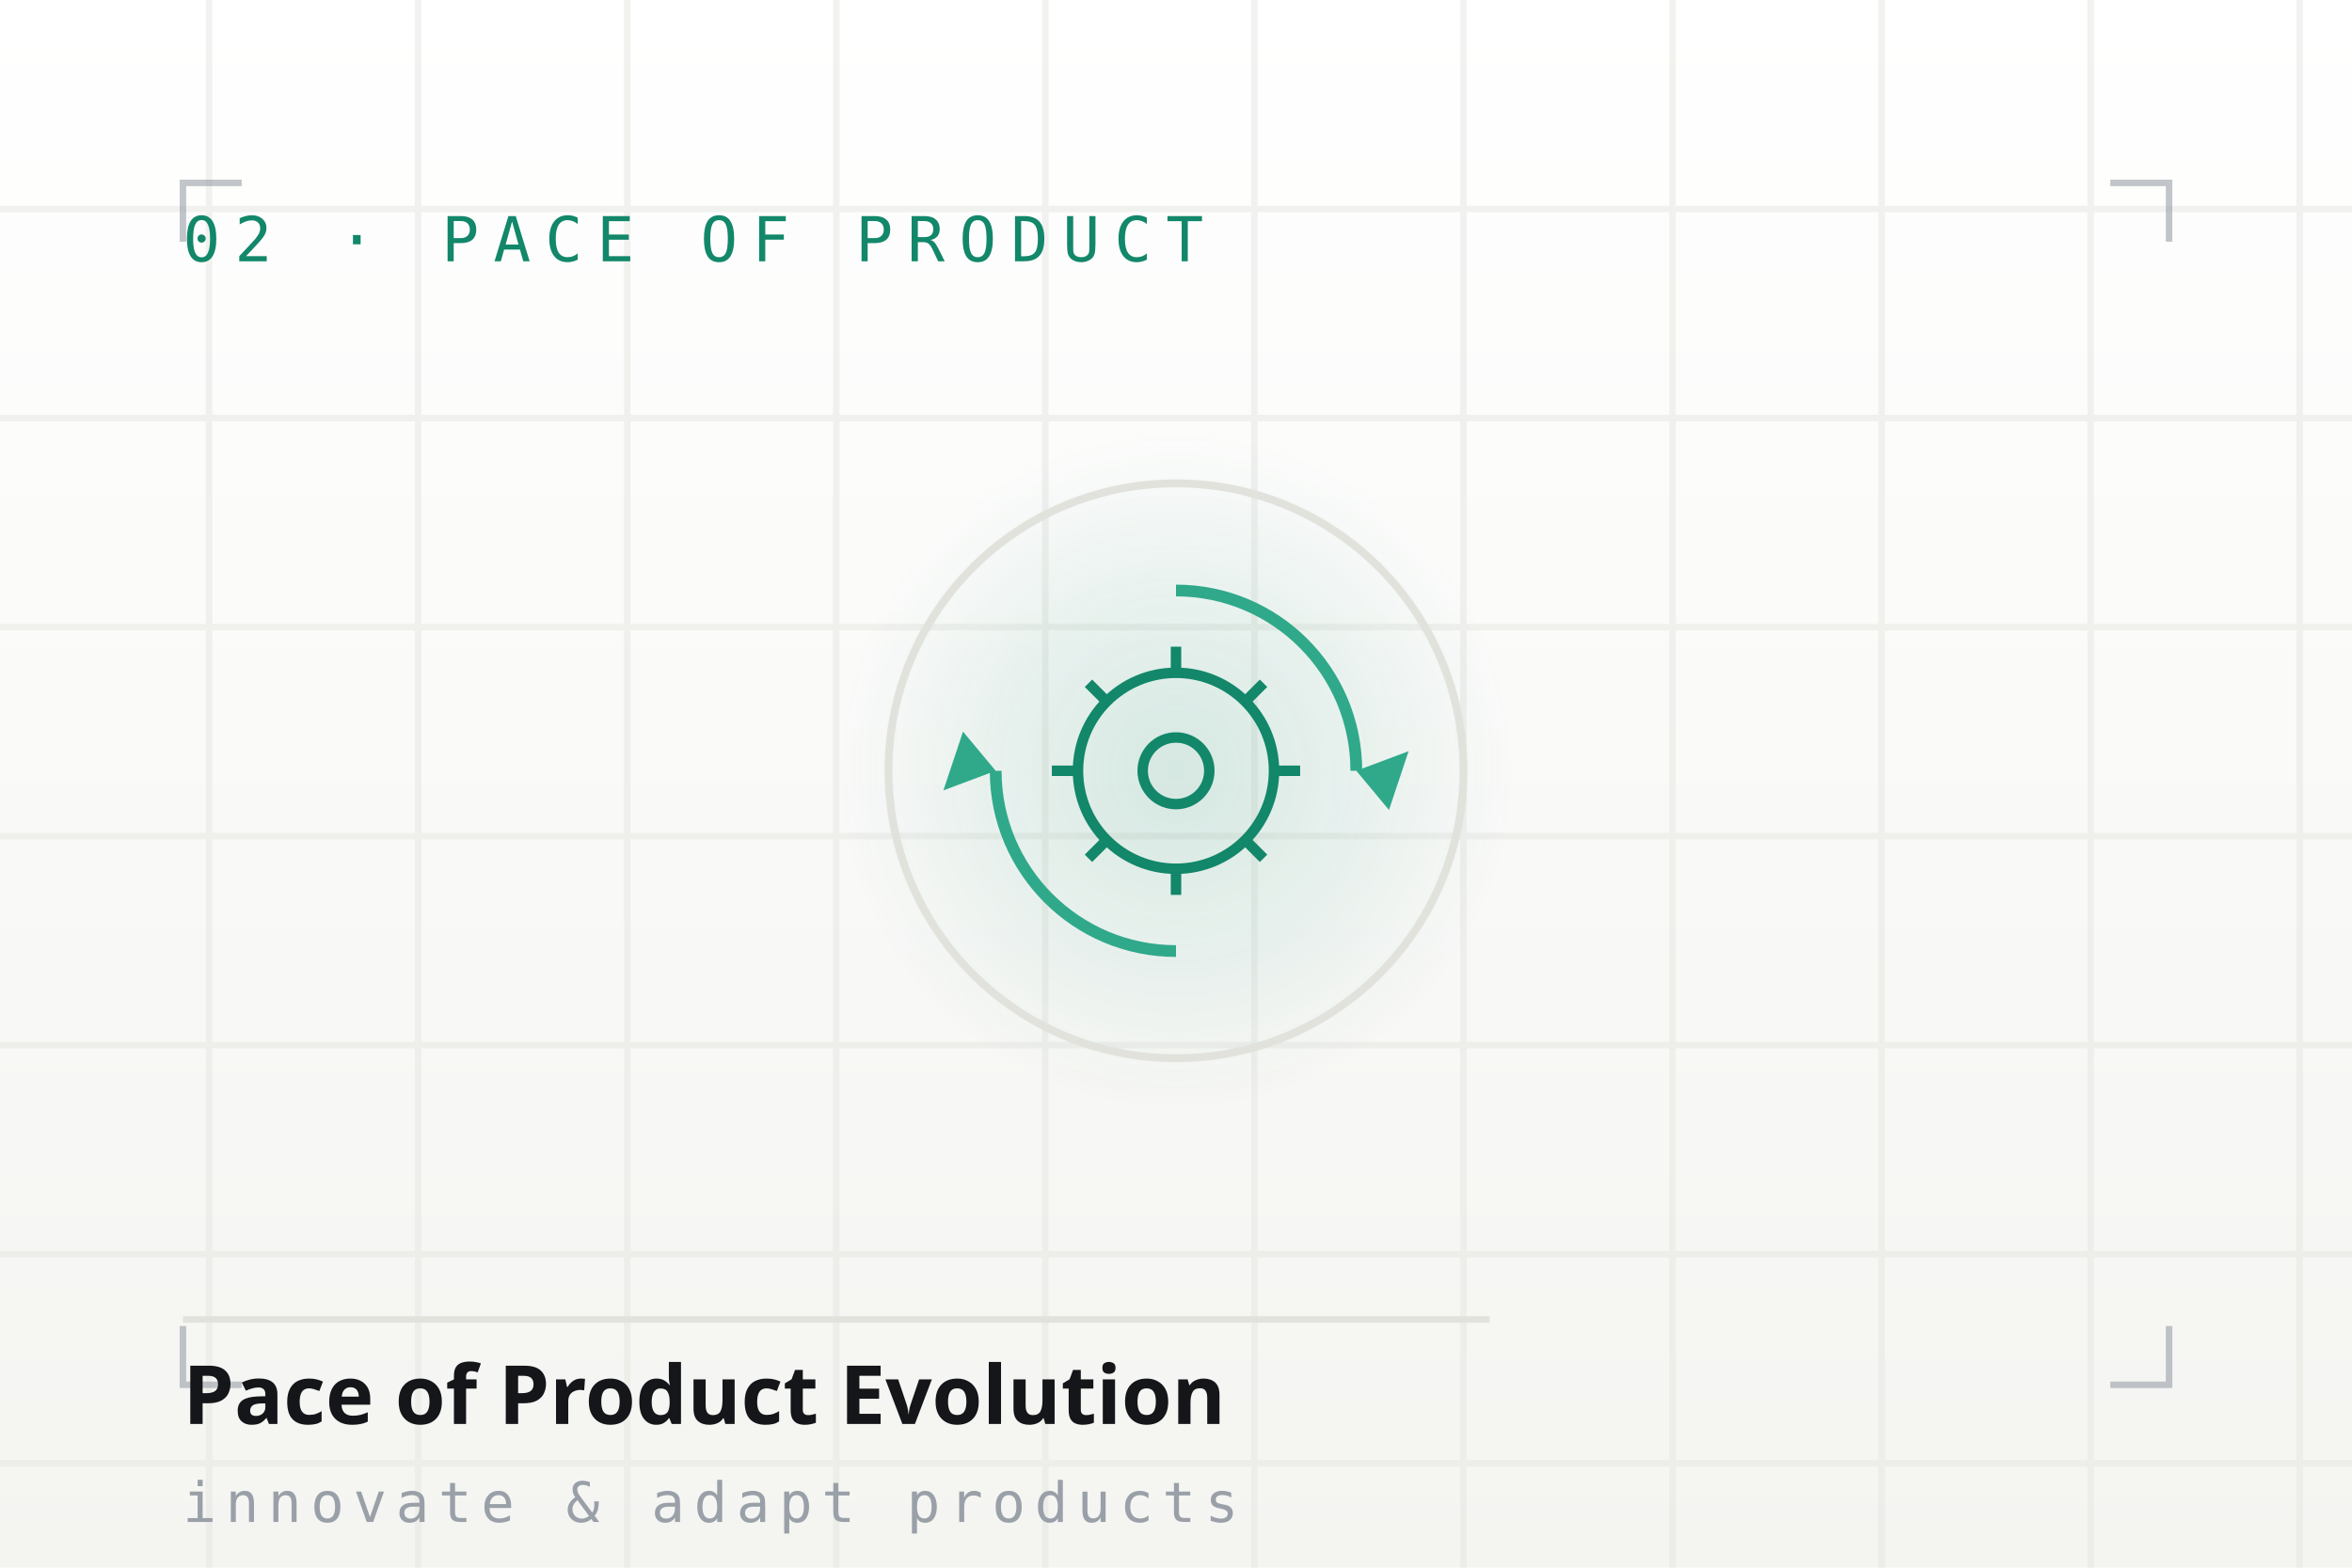
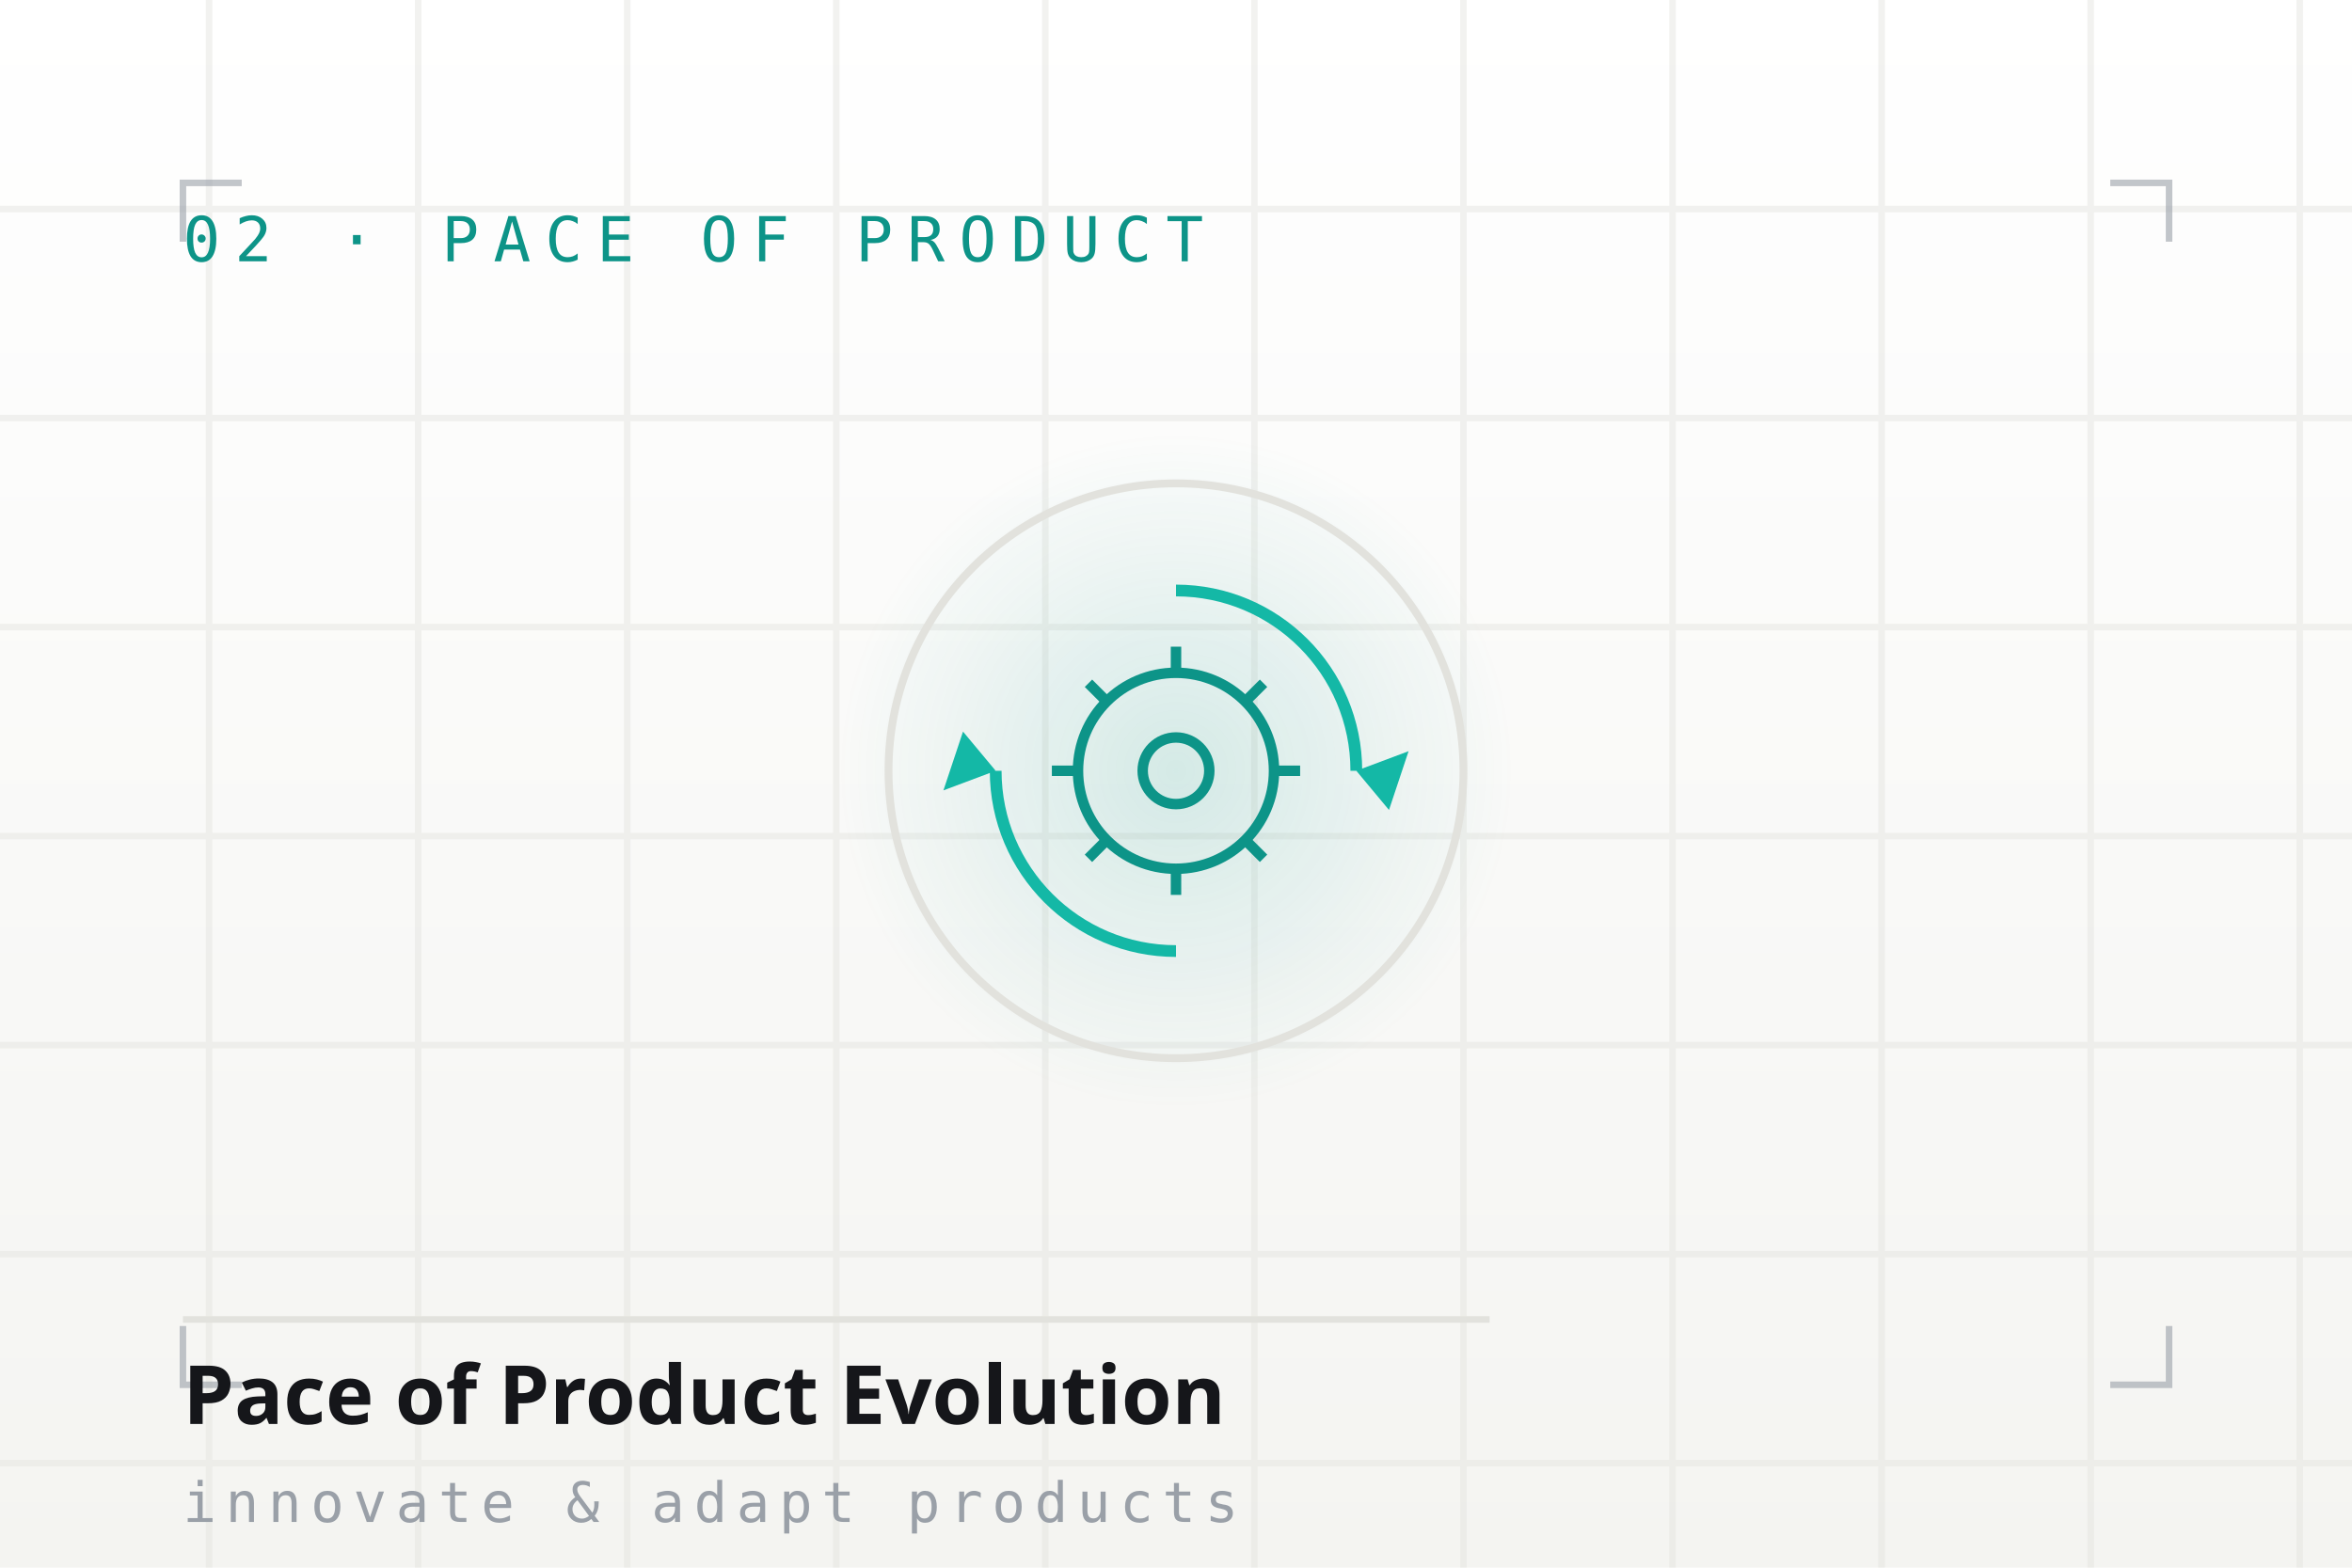
<svg xmlns="http://www.w3.org/2000/svg" viewBox="0 0 360 240" font-family="'Manrope','Segoe UI',system-ui,sans-serif">
  <defs>
    <linearGradient id="pg" x1="0" y1="0" x2="0" y2="1">
      <stop offset="0" stop-color="#FFFFFF" />
      <stop offset="1" stop-color="#F4F4F1" />
    </linearGradient>
    <linearGradient id="acc" x1="0" y1="0" x2="1" y2="1">
-       <stop offset="0" stop-color="#2FA98A" />
-       <stop offset="1" stop-color="#12876A" />
+       <stop offset="0" stop-color="#14b8a6" />
+       <stop offset="1" stop-color="#0d9488" />
    </linearGradient>
    <radialGradient id="halo" cx="0.5" cy="0.5" r="0.5">
-       <stop offset="0" stop-color="#12876A" stop-opacity="0.16" />
-       <stop offset="1" stop-color="#12876A" stop-opacity="0" />
+       <stop offset="0" stop-color="#0d9488" stop-opacity="0.16" />
+       <stop offset="1" stop-color="#0d9488" stop-opacity="0" />
    </radialGradient>
    <filter id="sh" x="-30%" y="-30%" width="160%" height="160%">
      <feGaussianBlur in="SourceAlpha" stdDeviation="5" />
      <feOffset dy="7" />
      <feComponentTransfer>
        <feFuncA type="linear" slope="0.10" />
      </feComponentTransfer>
      <feMerge>
        <feMergeNode />
        <feMergeNode in="SourceGraphic" />
      </feMerge>
    </filter>
  </defs>
  <rect width="360" height="240" fill="url(#pg)" />
  <g stroke="#E2E2DD" stroke-width="1" opacity="0.45">
    <line x1="32" y1="0" x2="32" y2="240" />
    <line x1="64" y1="0" x2="64" y2="240" />
    <line x1="96" y1="0" x2="96" y2="240" />
    <line x1="128" y1="0" x2="128" y2="240" />
    <line x1="160" y1="0" x2="160" y2="240" />
    <line x1="192" y1="0" x2="192" y2="240" />
    <line x1="224" y1="0" x2="224" y2="240" />
    <line x1="256" y1="0" x2="256" y2="240" />
    <line x1="288" y1="0" x2="288" y2="240" />
    <line x1="320" y1="0" x2="320" y2="240" />
    <line x1="352" y1="0" x2="352" y2="240" />
    <line x1="0" y1="32" x2="360" y2="32" />
    <line x1="0" y1="64" x2="360" y2="64" />
    <line x1="0" y1="96" x2="360" y2="96" />
    <line x1="0" y1="128" x2="360" y2="128" />
    <line x1="0" y1="160" x2="360" y2="160" />
    <line x1="0" y1="192" x2="360" y2="192" />
    <line x1="0" y1="224" x2="360" y2="224" />
  </g>
  <g stroke="#9AA0A8" stroke-width="1" opacity="0.6" fill="none">
    <path d="M28 37 V28 H37" />
    <path d="M323 28 H332 V37" />
    <path d="M28 203 V212 H37" />
    <path d="M332 203 V212 H323" />
  </g>
-   <text x="28" y="40" font-family="'JetBrains Mono','SFMono-Regular',ui-monospace,monospace" font-size="9.5" letter-spacing="2.2" fill="#12876A">02 · PACE OF PRODUCT</text>
+   <text x="28" y="40" font-family="'JetBrains Mono','SFMono-Regular',ui-monospace,monospace" font-size="9.5" letter-spacing="2.2" fill="#0d9488">02 · PACE OF PRODUCT</text>
  <circle cx="180" cy="118" r="52" fill="url(#halo)" />
  <circle cx="180" cy="118" r="44" fill="none" stroke="#E2E2DD" stroke-width="1.2" />
-   <g stroke="#12876A" stroke-width="1.6" fill="none">
+   <g stroke="#0d9488" stroke-width="1.6" fill="none">
    <line x1="195.0" y1="118.0" x2="199.0" y2="118.0" />
    <line x1="190.6" y1="128.6" x2="193.4" y2="131.4" />
    <line x1="180.0" y1="133.0" x2="180.0" y2="137.0" />
    <line x1="169.4" y1="128.6" x2="166.6" y2="131.4" />
    <line x1="165.0" y1="118.0" x2="161.0" y2="118.0" />
    <line x1="169.4" y1="107.4" x2="166.6" y2="104.6" />
    <line x1="180.0" y1="103.0" x2="180.0" y2="99.0" />
    <line x1="190.6" y1="107.4" x2="193.4" y2="104.6" />
    <circle cx="180" cy="118" r="15.0" />
    <circle cx="180" cy="118" r="5.1" />
  </g>
-   <path d="M180 90.4 A 27.6 27.6 0 0 1 207.6 118" fill="none" stroke="#2FA98A" stroke-width="1.8" />
-   <path d="M207.6 118 l8 -3 l-3 9 z" fill="#2FA98A" />
-   <path d="M180 145.6 A 27.6 27.6 0 0 1 152.4 118" fill="none" stroke="#2FA98A" stroke-width="1.8" />
-   <path d="M152.4 118 l-8 3 l3 -9 z" fill="#2FA98A" />
+   <path d="M180 90.4 A 27.6 27.6 0 0 1 207.6 118" fill="none" stroke="#14b8a6" stroke-width="1.8" />
+   <path d="M207.6 118 l8 -3 l-3 9 z" fill="#14b8a6" />
+   <path d="M180 145.6 A 27.6 27.6 0 0 1 152.4 118" fill="none" stroke="#14b8a6" stroke-width="1.8" />
+   <path d="M152.4 118 l-8 3 l3 -9 z" fill="#14b8a6" />
  <line x1="28" y1="202" x2="228" y2="202" stroke="#E2E2DD" stroke-width="1" />
  <text x="28" y="218" font-family="'Manrope','Segoe UI',system-ui,sans-serif" font-size="12.5" font-weight="600" fill="#15161A">Pace of Product Evolution</text>
  <text x="28" y="233" font-family="'JetBrains Mono','SFMono-Regular',ui-monospace,monospace" font-size="8.5" letter-spacing="1.4" fill="#9AA0A8">innovate &amp; adapt products</text>
</svg>
